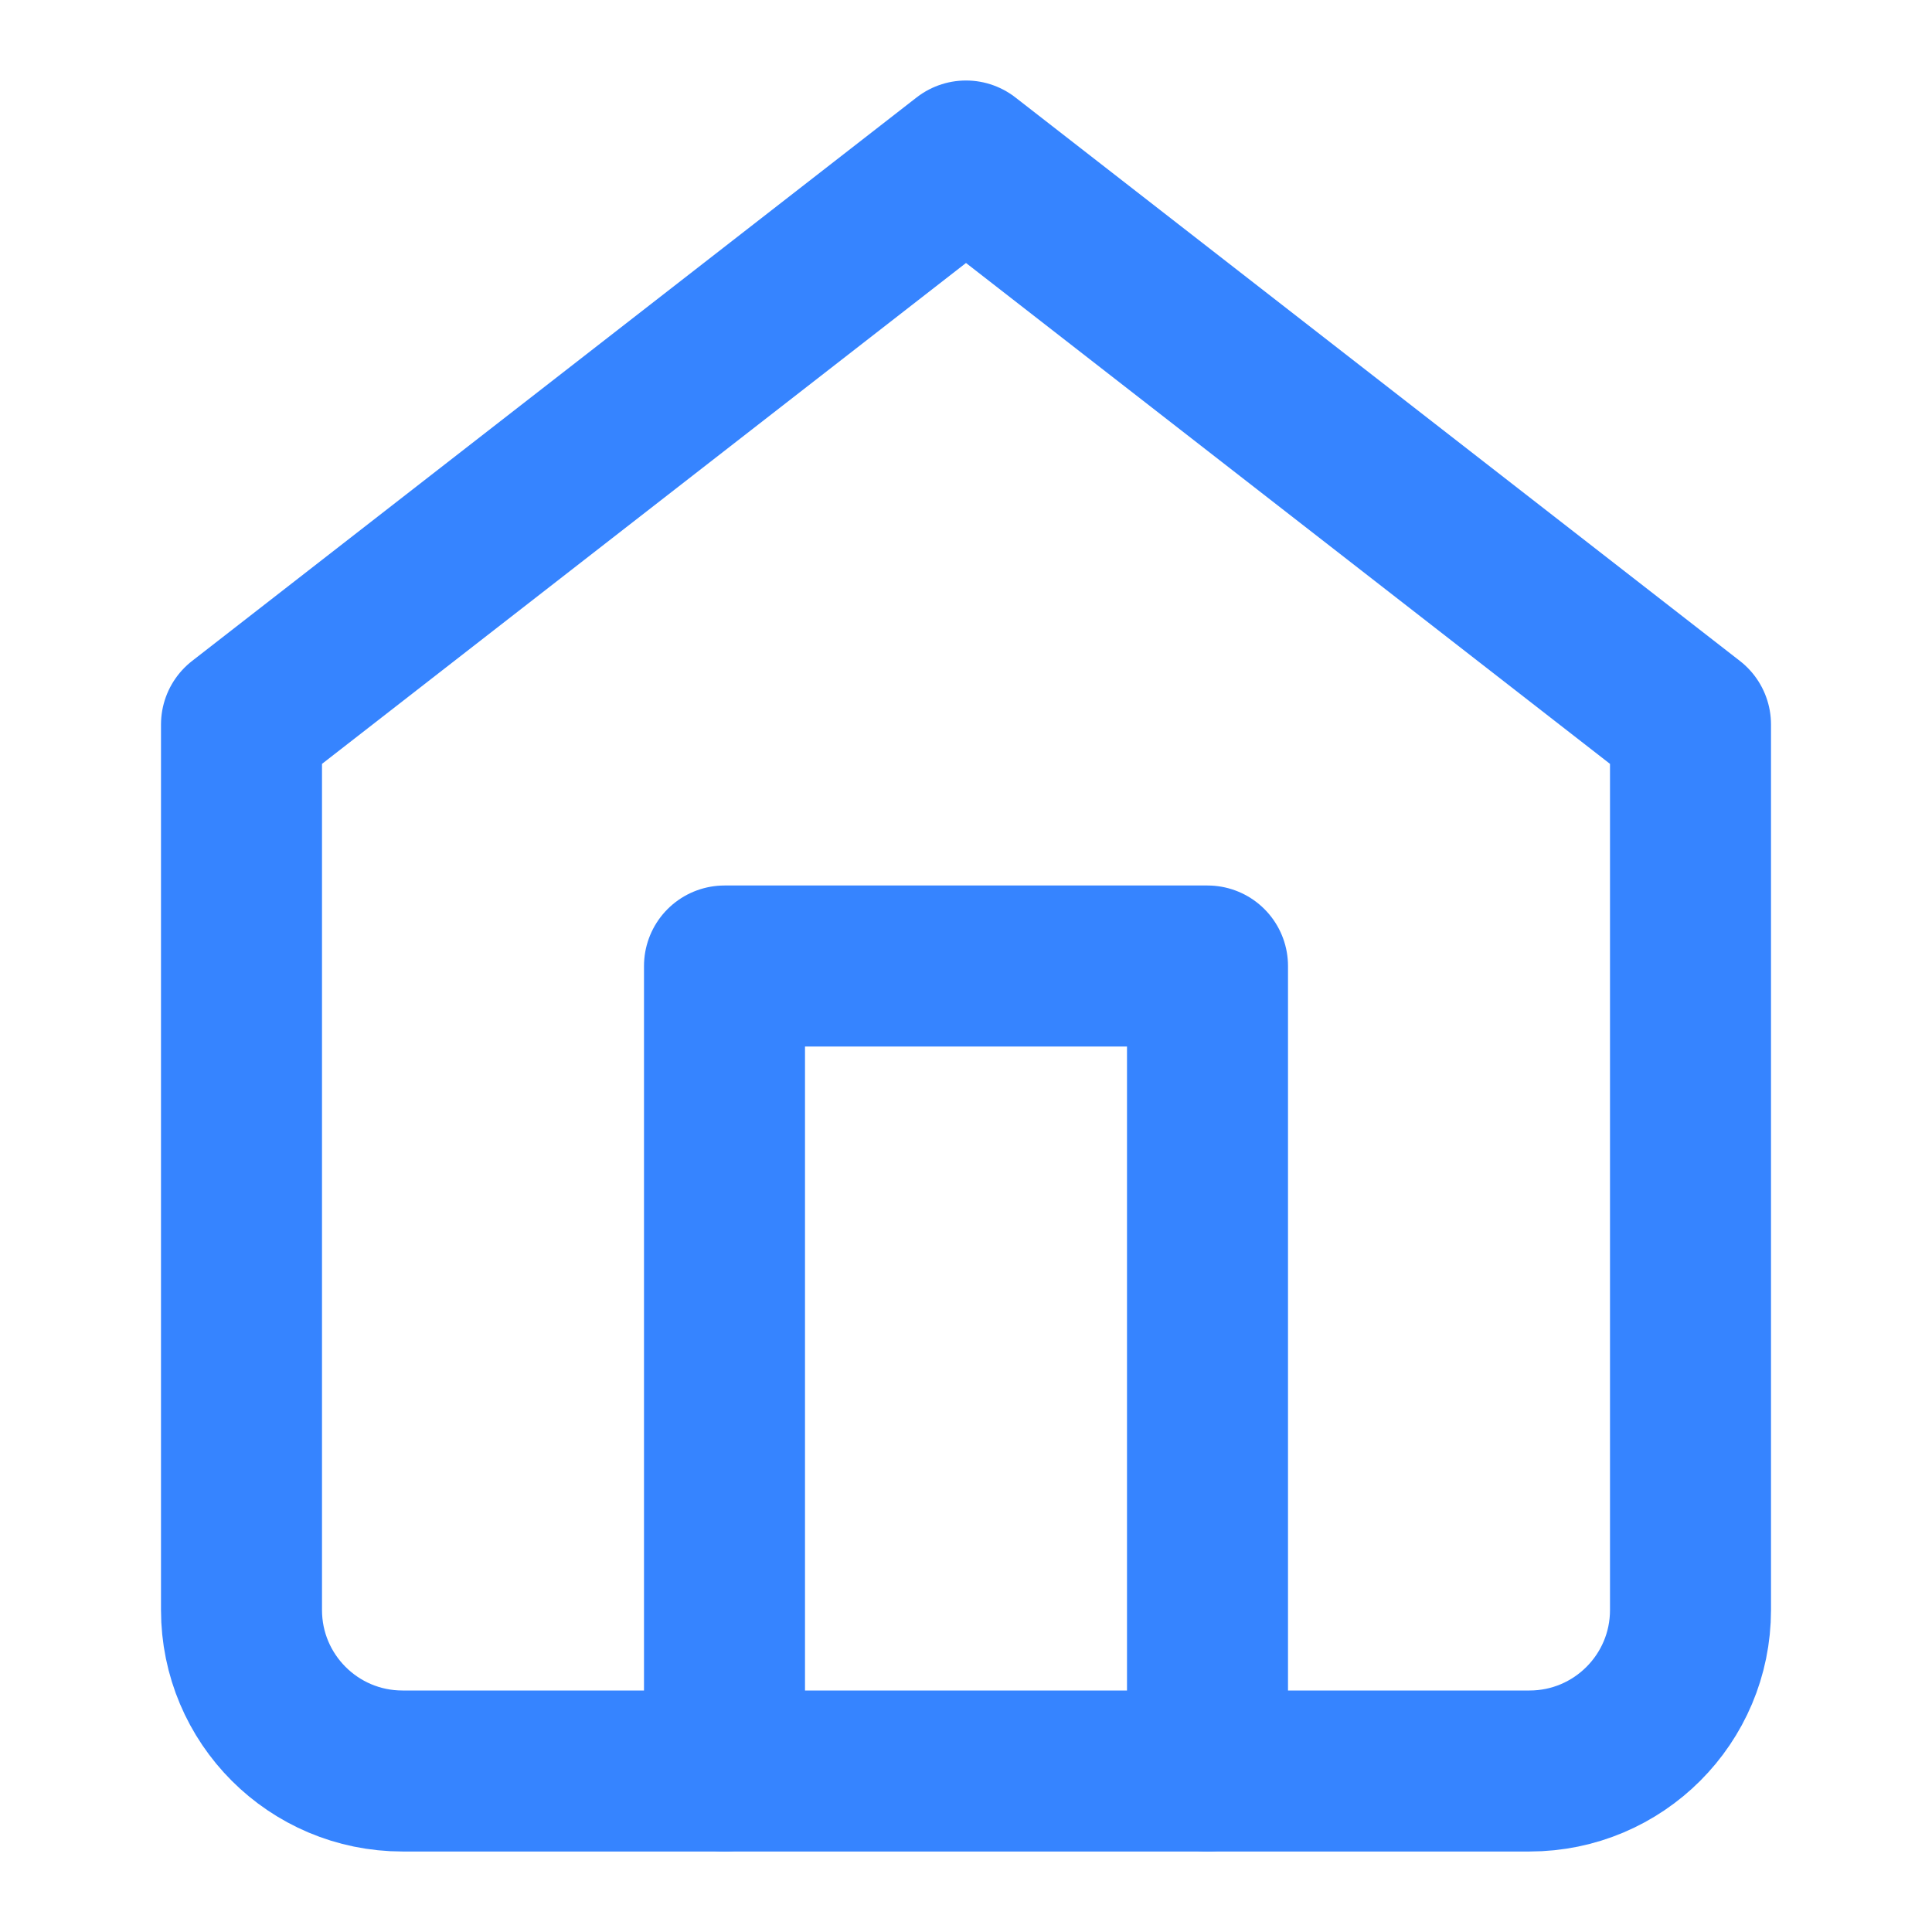
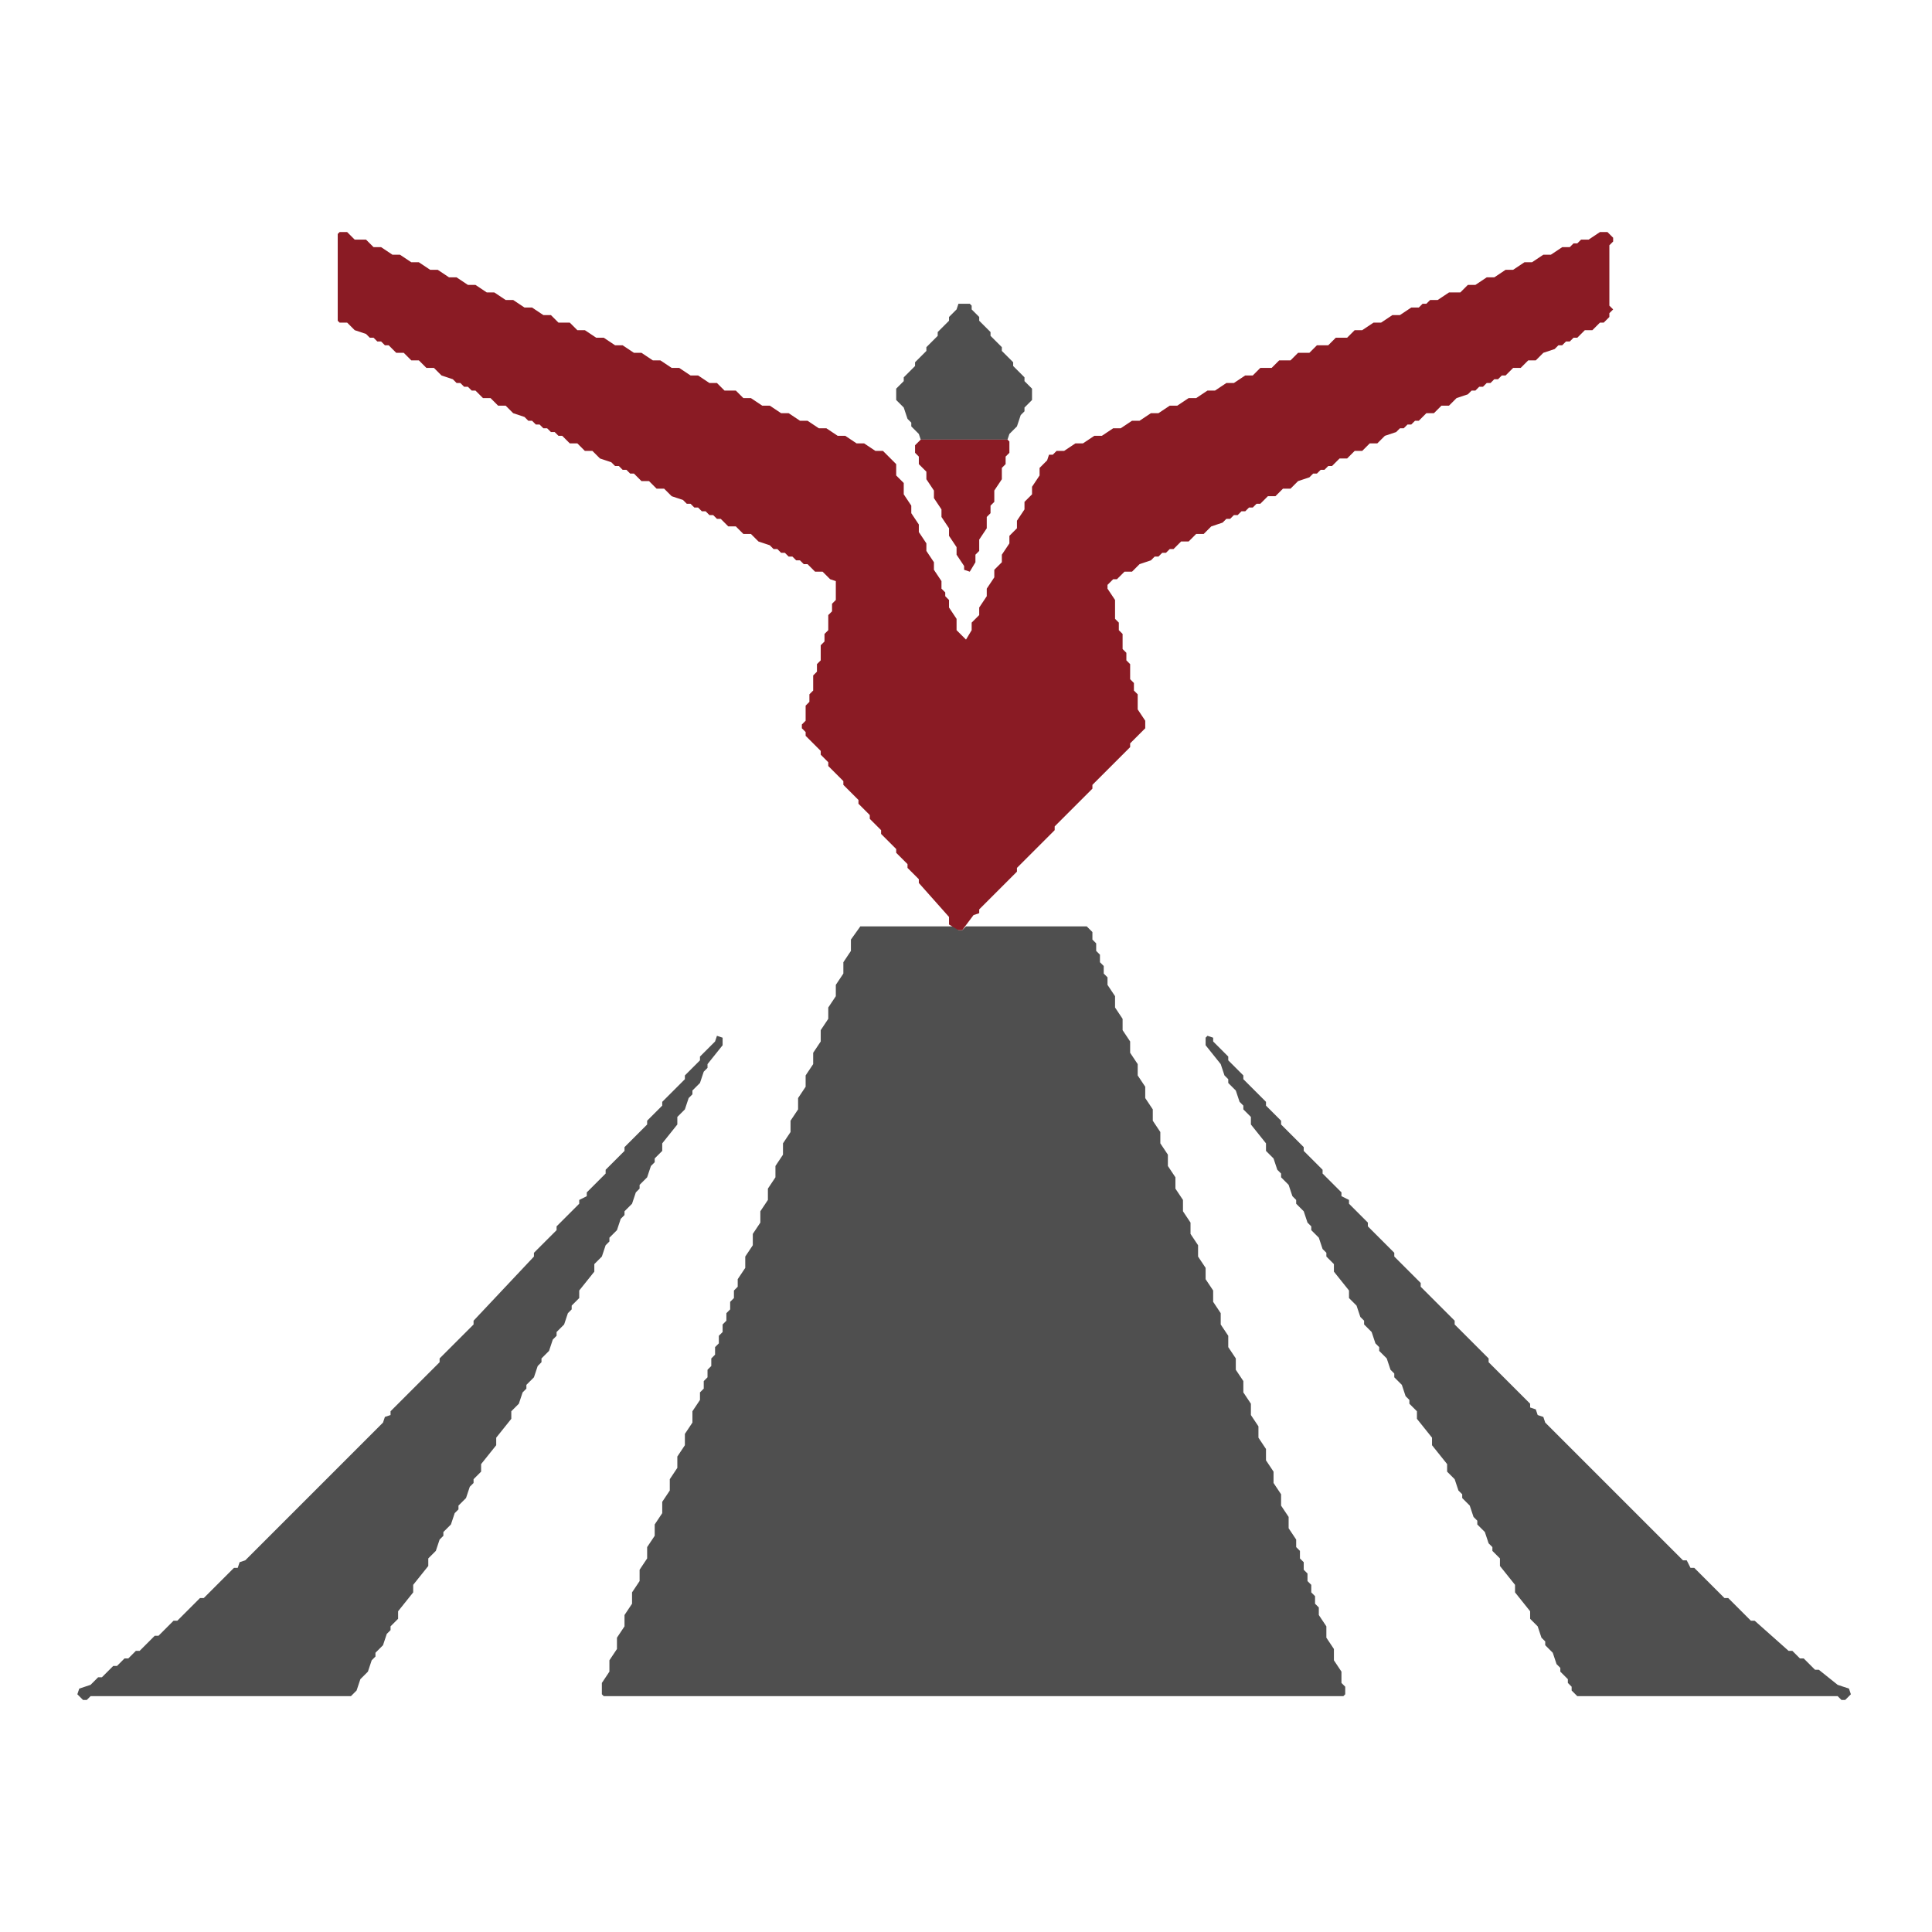
- <svg xmlns="http://www.w3.org/2000/svg" viewBox="0 0 24 24" fill="none" stroke="#3684FF" stroke-width="2" stroke-linecap="round" stroke-linejoin="round">
-   <path d="M3 9l9-7 9 7v11a2 2 0 0 1-2 2H5a2 2 0 0 1-2-2z" />
-   <polyline points="9 22 9 12 15 12 15 22" />
+ <svg xmlns="http://www.w3.org/2000/svg" viewBox="0 0 512 512" width="512" height="512" role="img" aria-label="郎鹰金属">
+   <path fill="#4F4F4F" fill-rule="evenodd" d="M254.0,80.5L257.0,80.5L257.5,81.0L257.5,82.0L259.5,84.0L259.5,85.0L262.5,88.0L262.5,89.0L265.5,92.0L265.5,93.0L268.5,96.0L268.5,97.0L271.5,100.0L271.5,101.0L273.5,103.0L273.5,106.0L271.5,108.0L271.5,109.0L270.5,110.0L269.5,113.0L267.5,115.0L267.0,116.5L244.0,116.5L243.5,115.0L241.5,113.0L241.5,112.0L240.5,111.0L239.5,108.0L237.5,106.0L237.5,103.0L239.5,101.0L239.5,100.0L242.5,97.0L242.5,96.0L245.5,93.0L245.5,92.0L248.5,89.0L248.5,88.0L251.5,85.0L251.5,84.0L253.5,82.0ZM228.0,245.5L253.0,245.5L254.0,246.5L255.0,246.5L256.0,245.5L288.0,245.5L289.5,247.0L289.5,249.0L290.5,250.0L290.5,252.0L291.5,253.0L291.5,255.0L292.5,256.0L292.5,258.0L293.5,259.0L293.5,261.0L295.5,264.0L295.5,267.0L297.5,270.0L297.5,273.0L299.5,276.0L299.5,279.0L301.5,282.0L301.5,285.0L303.5,288.0L303.5,291.0L305.5,294.0L305.5,297.0L307.5,300.0L307.5,303.0L309.5,306.0L309.5,309.0L311.5,312.0L311.5,315.0L313.5,318.0L313.5,321.0L315.5,324.0L315.5,327.0L317.5,330.0L317.5,333.0L319.5,336.0L319.5,339.0L321.5,342.0L321.5,345.0L323.5,348.0L323.5,351.0L325.5,354.0L325.5,357.0L327.5,360.0L327.5,363.0L329.5,366.0L329.5,369.0L331.5,372.0L331.5,375.0L333.5,378.0L333.5,381.0L335.5,384.0L335.5,387.0L337.5,390.0L337.5,393.0L339.5,396.0L339.5,399.0L341.5,402.0L341.5,405.0L343.5,408.0L343.5,410.0L344.5,411.0L344.5,413.0L345.5,414.0L345.5,416.0L346.5,417.0L346.5,419.0L347.5,420.0L347.5,422.0L348.5,423.0L348.5,425.0L349.5,426.0L349.5,428.0L351.5,431.0L351.5,434.0L353.5,437.0L353.5,440.0L355.5,443.0L355.5,446.0L356.5,447.0L356.5,449.0L356.0,449.5L160.0,449.5L159.5,449.0L159.5,446.0L161.5,443.0L161.5,440.0L163.5,437.0L163.5,434.0L165.5,431.0L165.5,428.0L167.5,425.0L167.5,422.0L169.5,419.0L169.5,416.0L171.5,413.0L171.5,410.0L173.5,407.0L173.5,404.0L175.5,401.0L175.5,398.0L177.5,395.0L177.5,392.0L179.5,389.0L179.5,386.0L181.5,383.0L181.5,380.0L183.5,377.0L183.5,374.0L185.5,371.0L185.5,369.0L186.5,368.0L186.5,366.0L187.5,365.0L187.5,363.0L188.5,362.0L188.5,360.0L189.5,359.0L189.5,357.0L190.5,356.0L190.5,354.0L191.5,353.0L191.5,351.0L192.5,350.0L192.5,348.0L193.5,347.0L193.5,345.0L194.5,344.0L194.5,342.0L195.5,341.0L195.5,339.0L197.5,336.0L197.5,333.0L199.5,330.0L199.5,327.0L201.5,324.0L201.5,321.0L203.5,318.0L203.5,315.0L205.5,312.0L205.5,309.0L207.5,306.0L207.5,303.0L209.5,300.0L209.5,297.0L211.5,294.0L211.5,291.0L213.5,288.0L213.5,285.0L215.5,282.0L215.5,279.0L217.5,276.0L217.5,273.0L219.5,270.0L219.5,267.0L221.5,264.0L221.5,261.0L223.5,258.0L223.5,255.0L225.5,252.0L225.5,249.0ZM190.0,274.5L191.5,275.0L191.5,277.0L187.5,282.0L187.5,283.0L186.5,284.0L185.5,287.0L183.5,289.0L183.5,290.0L182.5,291.0L181.5,294.0L179.5,296.0L179.5,298.0L175.5,303.0L175.5,305.0L173.5,307.0L173.5,308.0L172.5,309.0L171.5,312.0L169.5,314.0L169.5,315.0L168.5,316.0L167.5,319.0L165.5,321.0L165.5,322.0L164.5,323.0L163.5,326.0L161.5,328.0L161.5,329.0L160.5,330.0L159.5,333.0L157.5,335.0L157.5,337.0L153.5,342.0L153.5,344.0L151.5,346.0L151.5,347.0L150.5,348.0L149.5,351.0L147.5,353.0L147.5,354.0L146.5,355.0L145.5,358.0L143.5,360.0L143.5,361.0L142.5,362.0L141.5,365.0L139.5,367.0L139.5,368.0L138.5,369.0L137.5,372.0L135.5,374.0L135.5,376.0L131.5,381.0L131.5,383.0L127.5,388.0L127.5,390.0L125.5,392.0L125.5,393.0L124.5,394.0L123.5,397.0L121.5,399.0L121.5,400.0L120.5,401.0L119.5,404.0L117.5,406.0L117.5,407.0L116.5,408.0L115.5,411.0L113.5,413.0L113.5,415.0L109.5,420.0L109.5,422.0L105.5,427.0L105.5,429.0L103.5,431.0L103.5,432.0L102.5,433.0L101.5,436.0L99.5,438.0L99.5,439.0L98.5,440.0L97.5,443.0L95.5,445.0L94.5,448.0L93.0,449.5L24.0,449.5L23.0,450.5L22.0,450.5L20.5,449.0L21.0,447.5L24.0,446.5L26.0,444.5L27.0,444.5L30.0,441.5L31.0,441.5L33.0,439.5L34.0,439.5L36.0,437.5L37.0,437.5L41.0,433.5L42.0,433.5L46.0,429.5L47.0,429.5L53.0,423.5L54.0,423.5L62.0,415.5L63.0,415.5L63.5,414.0L65.0,413.5L101.5,377.0L102.0,375.5L103.5,375.0L103.5,374.0L116.5,361.0L116.5,360.0L125.5,351.0L125.5,350.0L141.5,333.0L141.5,332.0L147.5,326.0L147.5,325.0L153.5,319.0L153.5,318.0L155.5,317.0L155.5,316.0L160.5,311.0L160.5,310.0L165.5,305.0L165.5,304.0L171.5,298.0L171.5,297.0L175.5,293.0L175.5,292.0L181.5,286.0L181.5,285.0L185.5,281.0L185.5,280.0L189.5,276.0ZM320.0,274.5L321.5,275.0L321.5,276.0L325.5,280.0L325.5,281.0L329.5,285.0L329.5,286.0L335.5,292.0L335.5,293.0L339.5,297.0L339.5,298.0L345.5,304.0L345.5,305.0L350.5,310.0L350.5,311.0L355.5,316.0L355.5,317.0L357.5,318.0L357.5,319.0L362.5,324.0L362.5,325.0L369.5,332.0L369.5,333.0L376.5,340.0L376.5,341.0L385.5,350.0L385.5,351.0L394.5,360.0L394.5,361.0L405.5,372.0L405.5,373.0L407.0,373.5L407.5,375.0L409.0,375.5L409.5,377.0L446.0,413.5L447.0,413.5L448.0,415.5L449.0,415.5L457.0,423.5L458.0,423.5L464.0,429.5L465.0,429.5L474.0,437.5L475.0,437.5L477.0,439.5L478.0,439.5L481.0,442.5L482.0,442.5L487.0,446.5L490.0,447.5L490.5,449.0L489.0,450.5L488.0,450.5L487.0,449.5L418.0,449.5L416.5,448.0L416.5,447.0L415.5,446.0L415.5,445.0L413.5,443.0L413.5,442.0L412.5,441.0L411.5,438.0L409.5,436.0L409.5,435.0L408.5,434.0L407.5,431.0L405.5,429.0L405.5,427.0L401.5,422.0L401.5,420.0L397.5,415.0L397.5,413.0L395.5,411.0L395.5,410.0L394.5,409.0L393.5,406.0L391.5,404.0L391.5,403.0L390.5,402.0L389.5,399.0L387.5,397.0L387.5,396.0L386.5,395.0L385.5,392.0L383.5,390.0L383.5,388.0L379.5,383.0L379.5,381.0L375.5,376.0L375.5,374.0L373.5,372.0L373.5,371.0L372.5,370.0L371.5,367.0L369.5,365.0L369.5,364.0L368.5,363.0L367.5,360.0L365.5,358.0L365.5,357.0L364.5,356.0L363.5,353.0L361.5,351.0L361.5,350.0L360.5,349.0L359.5,346.0L357.5,344.0L357.5,342.0L353.5,337.0L353.5,335.0L351.5,333.0L351.5,332.0L350.5,331.0L349.5,328.0L347.5,326.0L347.5,325.0L346.5,324.0L345.5,321.0L343.5,319.0L343.5,318.0L342.5,317.0L341.5,314.0L339.5,312.0L339.5,311.0L338.5,310.0L337.5,307.0L335.5,305.0L335.5,303.0L331.5,298.0L331.5,296.0L329.5,294.0L329.5,293.0L328.5,292.0L327.5,289.0L325.5,287.0L325.5,286.0L324.5,285.0L323.5,282.0L319.5,277.0L319.5,275.0Z" />
+   <path fill="#8A1B24" fill-rule="evenodd" d="M90.0,61.5L92.0,61.5L94.0,63.5L97.0,63.5L99.0,65.5L101.0,65.5L104.0,67.5L106.0,67.5L109.0,69.5L111.0,69.5L114.0,71.5L116.0,71.5L119.0,73.5L121.0,73.5L124.0,75.5L126.0,75.5L129.0,77.5L131.0,77.5L134.0,79.5L136.0,79.5L139.0,81.5L141.0,81.5L144.0,83.5L146.0,83.5L148.0,85.5L151.0,85.5L153.0,87.5L155.0,87.5L158.0,89.5L160.0,89.5L163.0,91.5L165.0,91.5L168.0,93.5L170.0,93.5L173.0,95.5L175.0,95.5L178.0,97.5L180.0,97.5L183.0,99.5L185.0,99.5L188.0,101.5L190.0,101.5L192.0,103.5L195.0,103.5L197.0,105.5L199.0,105.5L202.0,107.5L204.0,107.5L207.0,109.5L209.0,109.5L212.0,111.5L214.0,111.5L217.0,113.5L219.0,113.5L222.0,115.5L224.0,115.5L227.0,117.5L229.0,117.5L232.0,119.5L234.0,119.5L237.5,123.0L237.5,126.0L239.5,128.0L239.5,131.0L241.5,134.0L241.5,136.0L243.5,139.0L243.5,141.0L245.5,144.0L245.5,146.0L247.5,149.0L247.5,151.0L249.5,154.0L249.5,156.0L250.5,157.0L250.5,158.0L251.5,159.0L251.5,161.0L253.5,164.0L253.5,167.0L256.0,169.5L257.5,167.0L257.5,165.0L259.5,163.0L259.5,161.0L261.5,158.0L261.5,156.0L263.5,153.0L263.5,151.0L265.5,149.0L265.5,147.0L267.5,144.0L267.5,142.0L269.5,140.0L269.5,138.0L271.5,135.0L271.5,133.0L273.5,131.0L273.5,129.0L275.5,126.0L275.5,124.0L277.5,122.0L278.0,120.5L279.0,120.5L280.0,119.5L282.0,119.5L285.0,117.5L287.0,117.5L290.0,115.5L292.0,115.5L295.0,113.5L297.0,113.5L300.0,111.5L302.0,111.5L305.0,109.5L307.0,109.5L310.0,107.5L312.0,107.5L315.0,105.5L317.0,105.5L320.0,103.5L322.0,103.5L325.0,101.5L327.0,101.5L330.0,99.5L332.0,99.5L334.0,97.5L337.0,97.5L339.0,95.5L342.0,95.5L344.0,93.5L347.0,93.5L349.0,91.5L352.0,91.5L354.0,89.5L357.0,89.5L359.0,87.5L361.0,87.5L364.0,85.5L366.0,85.5L369.0,83.5L371.0,83.5L374.0,81.5L376.0,81.5L377.0,80.5L378.0,80.5L379.0,79.5L381.0,79.5L384.0,77.5L387.0,77.5L389.0,75.5L391.0,75.5L394.0,73.5L396.0,73.5L399.0,71.5L401.0,71.5L404.0,69.5L406.0,69.5L409.0,67.5L411.0,67.5L414.0,65.5L416.0,65.5L417.0,64.5L418.0,64.5L419.0,63.5L421.0,63.5L424.0,61.5L426.0,61.5L427.5,63.0L427.5,64.0L426.5,65.0L426.5,81.0L427.5,82.0L426.5,83.0L426.5,84.0L425.0,85.5L424.0,85.5L422.0,87.5L420.0,87.5L418.0,89.5L417.0,89.5L416.0,90.5L415.0,90.5L414.0,91.5L413.0,91.5L412.0,92.5L409.0,93.5L407.0,95.5L405.0,95.5L403.0,97.5L401.0,97.5L399.0,99.5L398.0,99.5L397.0,100.5L396.0,100.5L395.0,101.5L394.0,101.5L393.0,102.5L392.0,102.5L391.0,103.5L390.0,103.5L389.0,104.5L386.0,105.5L384.0,107.5L382.0,107.5L380.0,109.5L378.0,109.5L376.0,111.5L375.0,111.5L374.0,112.5L373.0,112.5L372.0,113.5L371.0,113.5L370.0,114.5L367.0,115.5L365.0,117.5L363.0,117.5L361.0,119.5L359.0,119.5L357.0,121.5L355.0,121.5L353.0,123.5L352.0,123.5L351.0,124.5L350.0,124.5L349.0,125.5L348.0,125.5L347.0,126.5L344.0,127.5L342.0,129.5L340.0,129.5L338.0,131.5L336.0,131.5L334.0,133.5L333.0,133.5L332.0,134.5L331.0,134.5L330.0,135.5L329.0,135.5L328.0,136.5L327.0,136.5L326.0,137.5L325.0,137.5L324.0,138.5L321.0,139.5L319.0,141.5L317.0,141.5L315.0,143.5L313.0,143.5L311.0,145.5L310.0,145.5L309.0,146.5L308.0,146.5L307.0,147.5L306.0,147.5L305.0,148.5L302.0,149.5L300.0,151.5L298.0,151.5L296.0,153.5L295.0,153.5L293.5,155.0L293.5,156.0L295.5,159.0L295.5,164.0L296.5,165.0L296.5,167.0L297.5,168.0L297.5,172.0L298.5,173.0L298.5,175.0L299.5,176.0L299.5,180.0L300.5,181.0L300.5,183.0L301.5,184.0L301.5,188.0L303.5,191.0L303.5,193.0L299.5,197.0L299.5,198.0L289.5,208.0L289.5,209.0L279.5,219.0L279.5,220.0L269.5,230.0L269.5,231.0L259.5,241.0L259.5,242.0L258.0,242.5L255.0,246.5L254.0,246.5L251.5,245.0L251.5,243.0L243.5,234.0L243.5,233.0L240.5,230.0L240.5,229.0L237.5,226.0L237.5,225.0L233.5,221.0L233.5,220.0L230.5,217.0L230.5,216.0L227.5,213.0L227.5,212.0L223.5,208.0L223.5,207.0L219.5,203.0L219.5,202.0L217.5,200.0L217.5,199.0L213.5,195.0L213.5,194.0L212.5,193.0L212.5,192.0L213.5,191.0L213.5,187.0L214.5,186.0L214.5,184.0L215.5,183.0L215.5,179.0L216.5,178.0L216.5,176.0L217.5,175.0L217.5,171.0L218.5,170.0L218.5,168.0L219.5,167.0L219.5,163.0L220.5,162.0L220.5,160.0L221.5,159.0L221.5,154.0L220.0,153.5L218.0,151.5L216.0,151.5L214.0,149.5L213.0,149.5L212.0,148.5L211.0,148.5L210.0,147.5L209.0,147.5L208.0,146.5L207.0,146.5L206.0,145.5L205.0,145.5L204.0,144.5L201.0,143.5L199.0,141.5L197.0,141.5L195.0,139.5L193.0,139.5L191.0,137.5L190.0,137.5L189.0,136.5L188.0,136.5L187.0,135.5L186.0,135.5L185.0,134.5L184.0,134.5L183.0,133.5L182.0,133.5L181.0,132.5L178.0,131.5L176.0,129.5L174.0,129.5L172.0,127.5L170.0,127.5L168.0,125.5L167.0,125.5L166.0,124.5L165.0,124.5L164.0,123.5L163.0,123.5L162.0,122.5L159.0,121.5L157.0,119.5L155.0,119.5L153.0,117.5L151.0,117.5L149.0,115.5L148.0,115.5L147.0,114.5L146.0,114.5L145.0,113.5L144.0,113.5L143.0,112.5L142.0,112.5L141.0,111.5L140.0,111.5L139.0,110.5L136.0,109.5L134.0,107.5L132.0,107.5L130.0,105.5L128.0,105.5L126.0,103.5L125.0,103.5L124.0,102.5L123.0,102.5L122.0,101.5L121.0,101.5L120.0,100.5L117.0,99.5L115.0,97.5L113.0,97.5L111.0,95.5L109.0,95.5L107.0,93.5L105.0,93.5L103.0,91.5L102.0,91.5L101.0,90.5L100.0,90.5L99.0,89.5L98.0,89.5L97.0,88.5L94.0,87.5L92.0,85.5L90.0,85.5L89.5,85.0L89.5,62.0ZM244.0,116.5L267.0,116.5L267.5,117.0L267.5,120.0L266.5,121.0L266.5,123.0L265.5,124.0L265.5,127.0L263.5,130.0L263.5,133.0L262.5,134.0L262.5,136.0L261.5,137.0L261.5,140.0L259.5,143.0L259.5,146.0L258.5,147.0L258.5,149.0L257.0,151.5L255.5,151.0L255.5,150.0L253.5,147.0L253.5,145.0L251.5,142.0L251.5,140.0L249.5,137.0L249.5,135.0L247.5,132.0L247.5,130.0L245.5,127.0L245.5,125.0L243.5,123.0L243.5,121.0L242.5,120.0L242.5,118.0Z" />
</svg>
